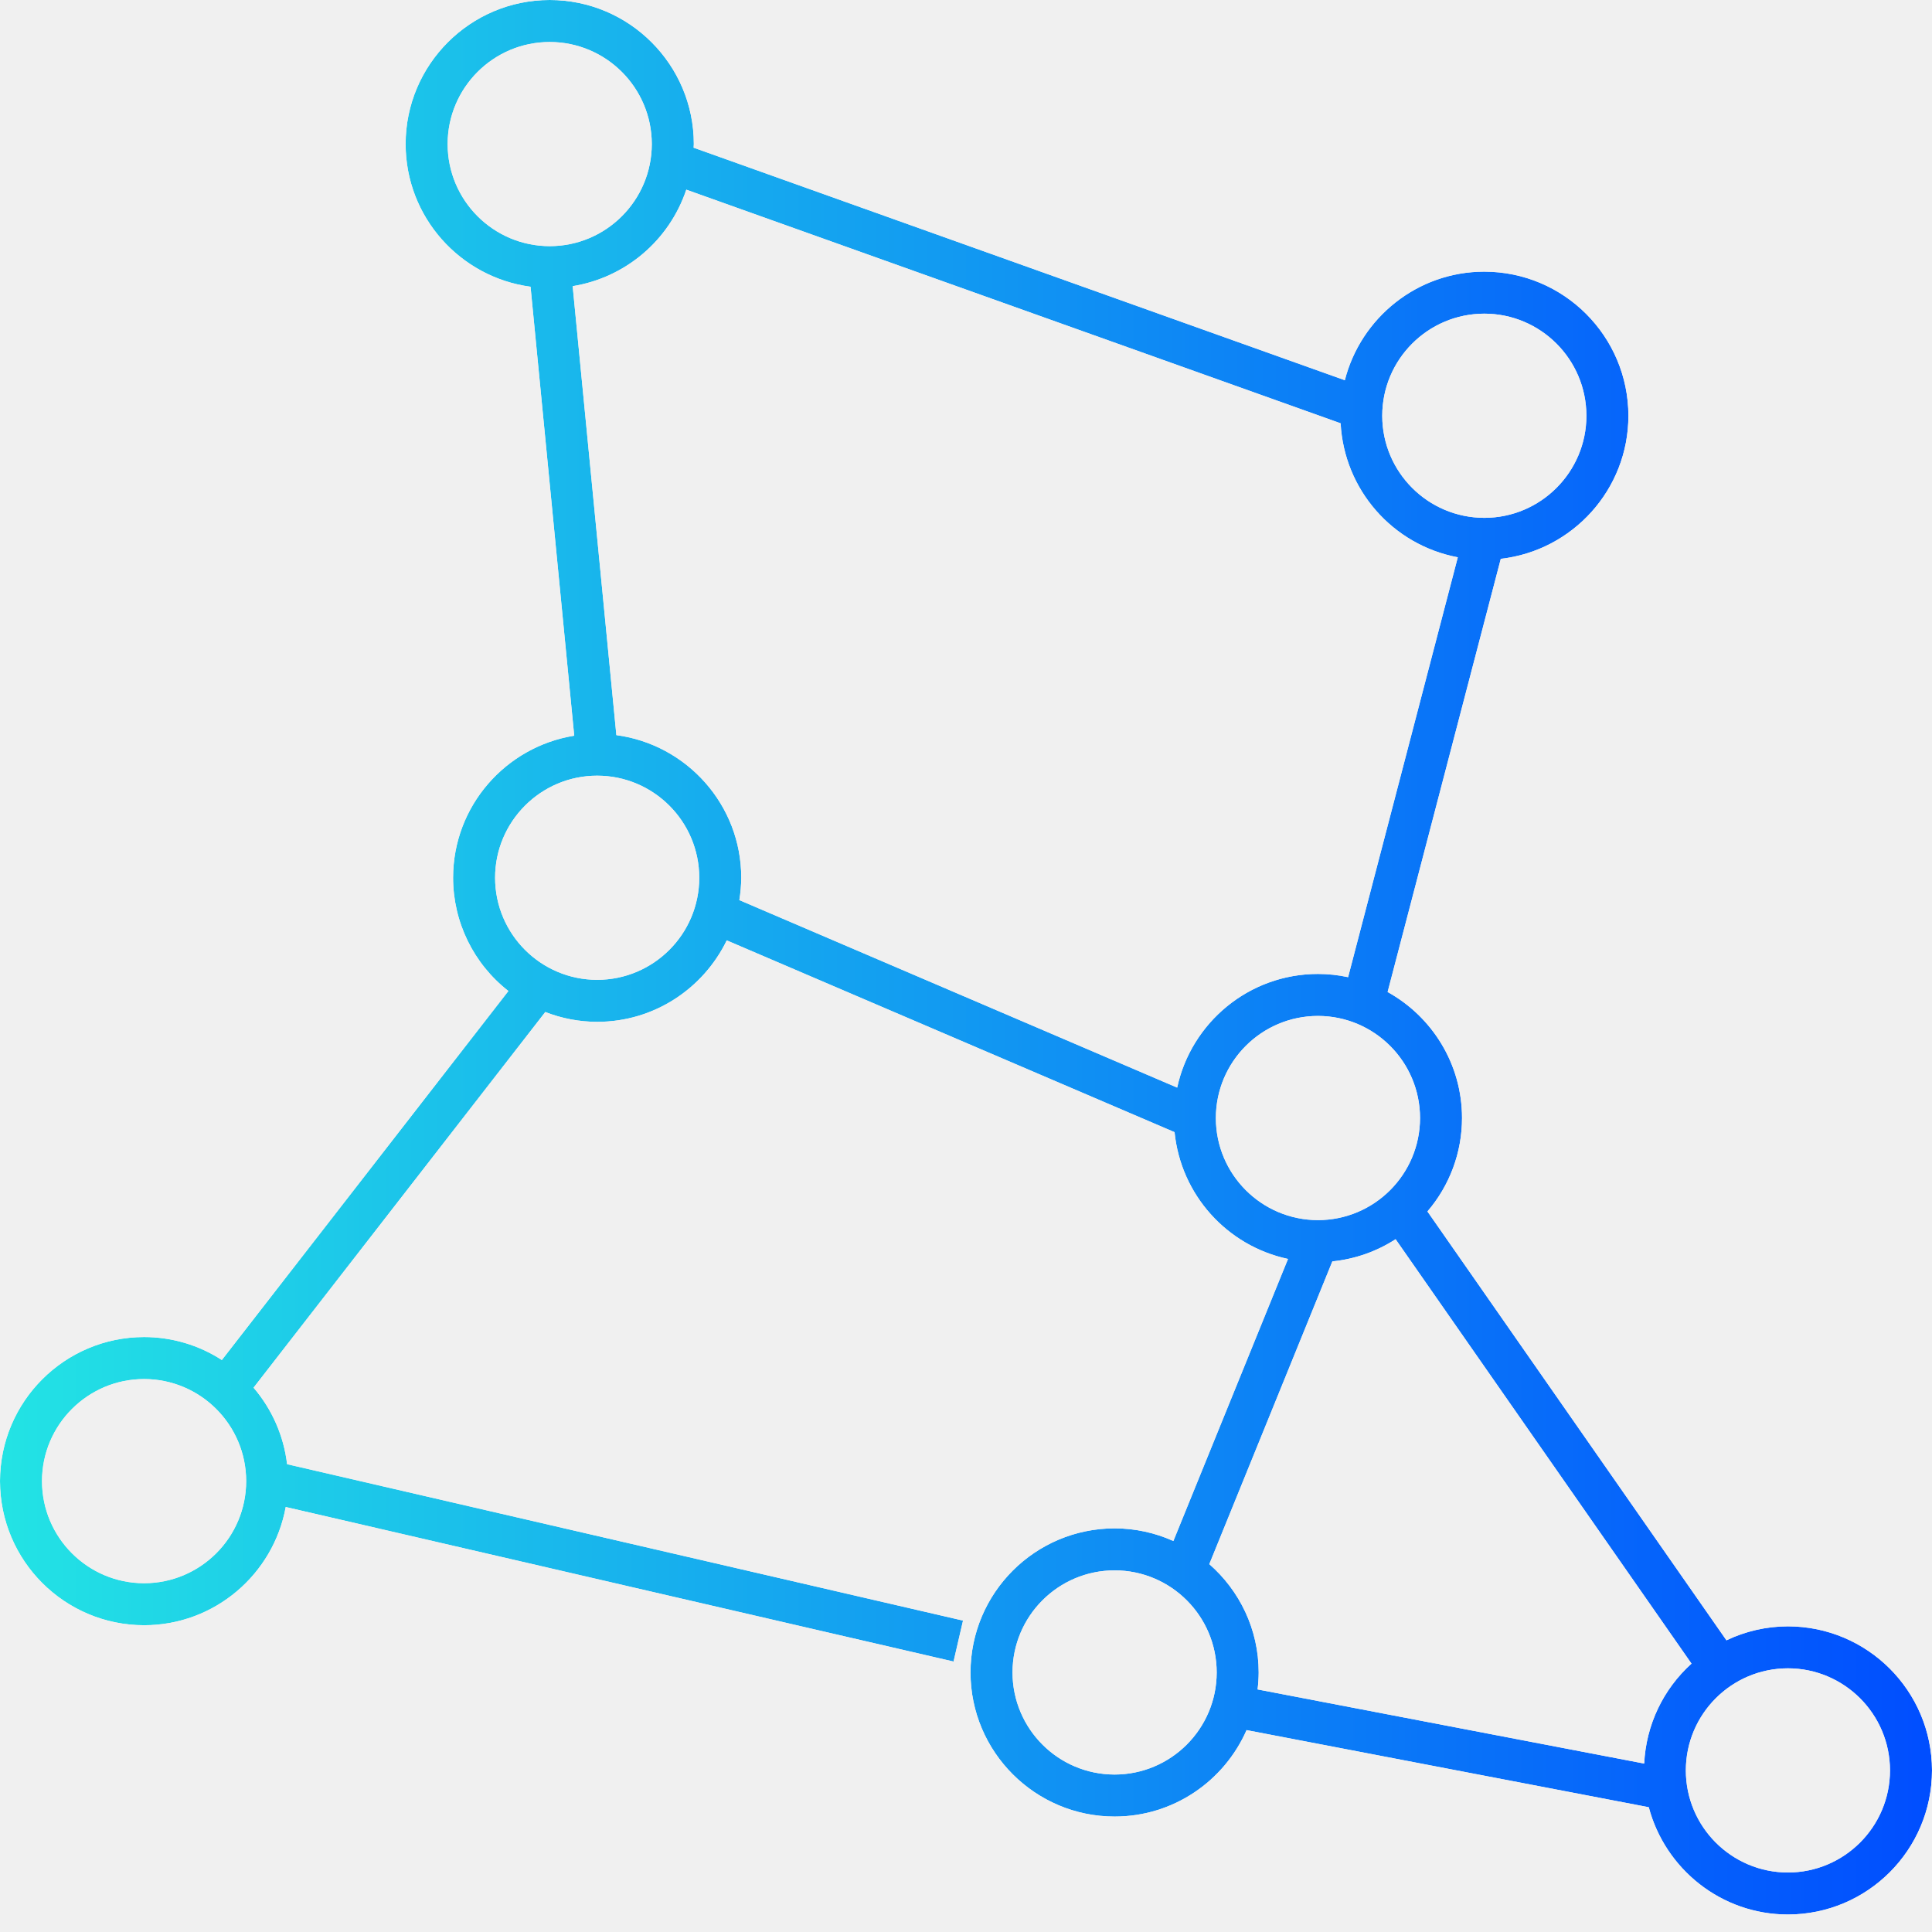
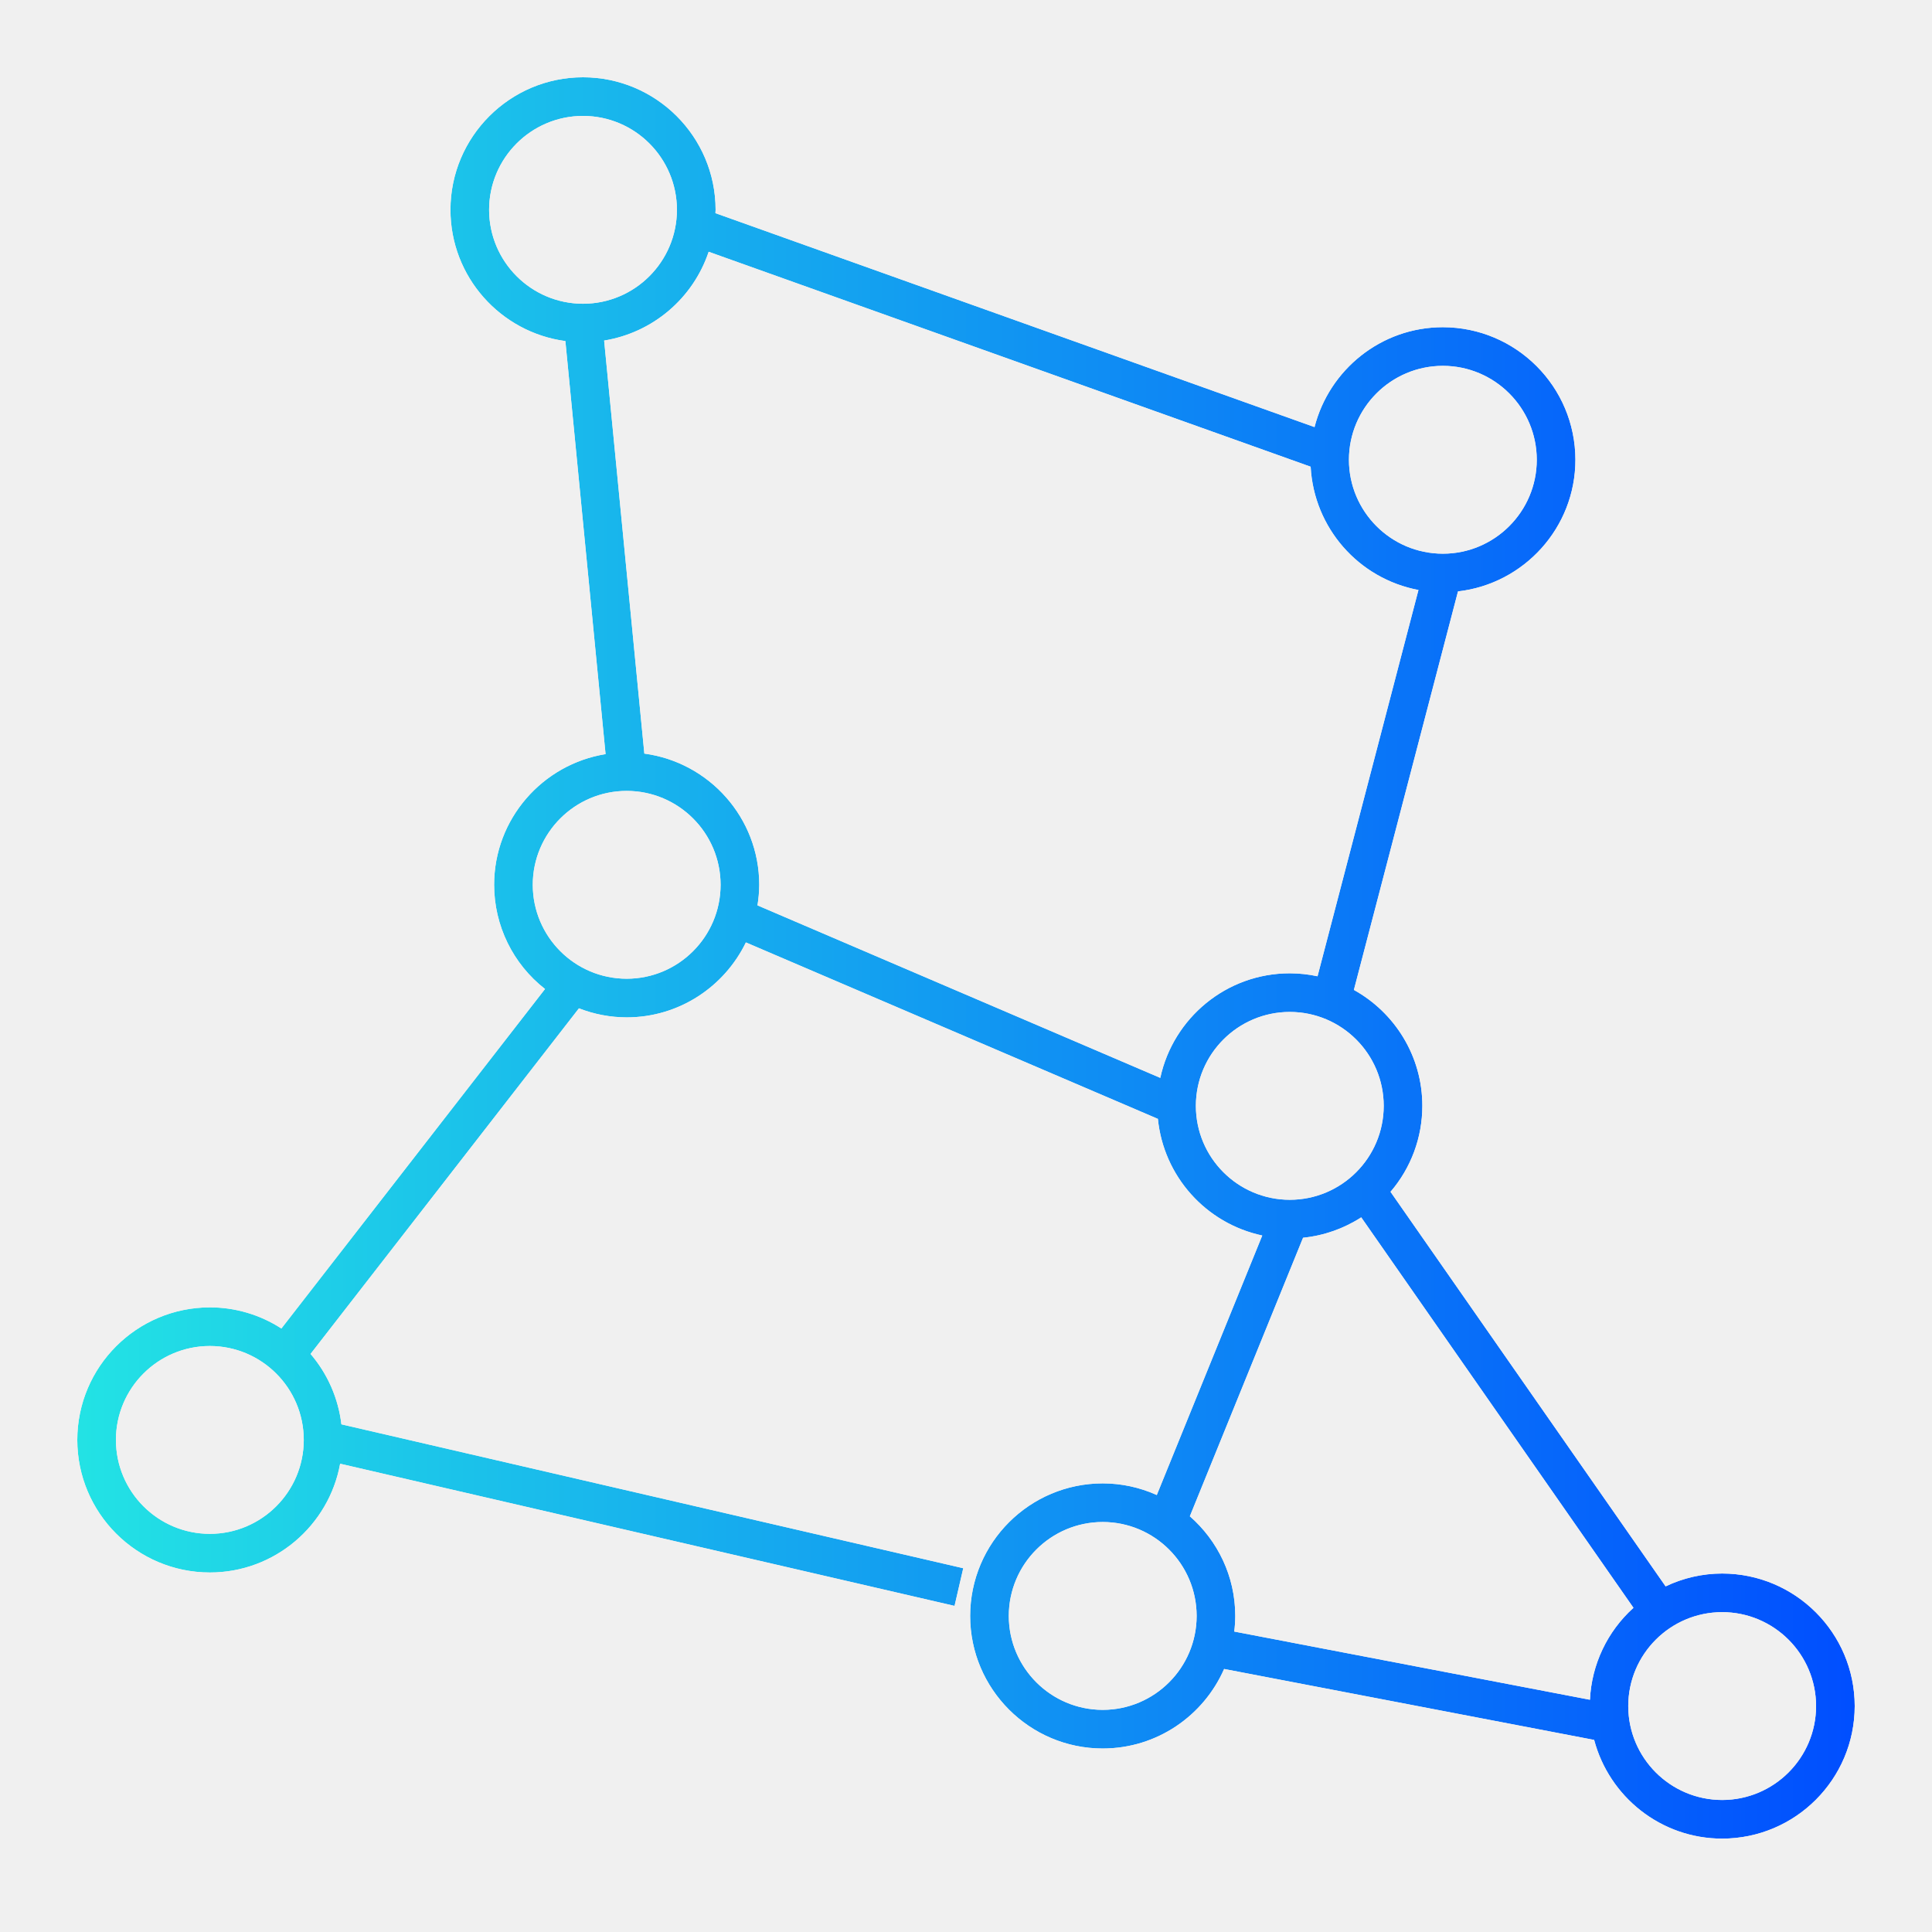
- <svg xmlns="http://www.w3.org/2000/svg" xmlns:xlink="http://www.w3.org/1999/xlink" width="92" height="92" viewBox="0 0 92 92">
+ <svg xmlns="http://www.w3.org/2000/svg" xmlns:xlink="http://www.w3.org/1999/xlink" width="100" height="100" viewBox="0 0 100 100">
  <defs>
    <path id="a" d="M26.177 0c-3.783 0-6.861 3.078-6.861 6.86 0 3.474 2.595 6.344 5.948 6.794l2.08 21.379c-3.264.526-5.768 3.355-5.768 6.765a6.845 6.845 0 0 0 2.634 5.393L10.564 64.763a6.81 6.81 0 0 0-3.702-1.094A6.87 6.87 0 0 0 0 70.53a6.87 6.87 0 0 0 6.862 6.862c3.362 0 6.161-2.434 6.744-5.63l31.801 7.359.451-1.95-32.187-7.448a6.835 6.835 0 0 0-1.597-3.643l13.892-17.889a6.811 6.811 0 0 0 2.471.468c2.714 0 5.057-1.588 6.17-3.879l21.325 9.133a6.876 6.876 0 0 0 5.402 6.037l-5.459 13.432a6.82 6.82 0 0 0-2.798-.603 6.87 6.87 0 0 0-6.862 6.862c0 3.782 3.078 6.861 6.862 6.861 2.807 0 5.221-1.696 6.283-4.116l19.153 3.672c.778 2.936 3.449 5.109 6.626 5.109A6.869 6.869 0 0 0 92 84.305a6.868 6.868 0 0 0-6.861-6.86 6.811 6.811 0 0 0-2.927.665L67.973 57.688a6.826 6.826 0 0 0 1.647-4.449c0-2.58-1.432-4.83-3.543-6.001l5.389-20.627c3.415-.392 6.077-3.296 6.077-6.813a6.87 6.87 0 0 0-6.861-6.862c-3.198 0-5.885 2.204-6.642 5.17L33.03 7.033c.001-.057.009-.114.009-.173 0-3.782-3.079-6.86-6.862-6.86zm-4.861 6.86c0-2.679 2.18-4.86 4.861-4.86a4.866 4.866 0 0 1 4.861 4.86 4.867 4.867 0 0 1-4.861 4.862 4.867 4.867 0 0 1-4.861-4.862zm13.891 36.002a6.9 6.9 0 0 0 .091-1.064c0-3.472-2.596-6.343-5.947-6.792L27.27 13.627a6.874 6.874 0 0 0 5.411-4.595l31.158 11.125a6.865 6.865 0 0 0 5.58 6.381l-5.224 19.994a6.857 6.857 0 0 0-1.435-.154c-3.287 0-6.037 2.323-6.704 5.413l-20.849-8.929zm30.614-23.064a4.867 4.867 0 0 1 4.861-4.862 4.867 4.867 0 0 1 4.861 4.862c0 2.68-2.18 4.861-4.861 4.861a4.866 4.866 0 0 1-4.861-4.861zm-42.245 22c0-2.68 2.18-4.861 4.861-4.861a4.866 4.866 0 0 1 4.861 4.861 4.866 4.866 0 0 1-4.861 4.861 4.866 4.866 0 0 1-4.861-4.861zm34.322 11.441a4.867 4.867 0 0 1 4.862-4.861 4.867 4.867 0 0 1 4.861 4.861 4.867 4.867 0 0 1-4.861 4.862 4.867 4.867 0 0 1-4.862-4.862zm1.987 27.21a6.74 6.74 0 0 0 .052-.808c0-2.057-.913-3.9-2.351-5.158l5.86-14.417a6.811 6.811 0 0 0 3.011-1.056l14.091 20.21a6.84 6.84 0 0 0-2.253 4.759l-18.41-3.53zM2 70.53c0-2.68 2.18-4.861 4.862-4.861a4.867 4.867 0 0 1 4.861 4.861 4.867 4.867 0 0 1-4.861 4.862A4.867 4.867 0 0 1 2 70.53zm46.215 9.111a4.867 4.867 0 0 1 4.862-4.862 4.867 4.867 0 0 1 4.861 4.862 4.867 4.867 0 0 1-4.861 4.861 4.867 4.867 0 0 1-4.862-4.861zm32.063 4.664a4.867 4.867 0 0 1 4.861-4.861A4.867 4.867 0 0 1 90 84.305a4.867 4.867 0 0 1-4.861 4.862 4.867 4.867 0 0 1-4.861-4.862z" />
    <linearGradient id="b" x1="0%" y1="50%" y2="50%">
      <stop offset="0%" stop-color="#23E4E4" />
      <stop offset="100%" stop-color="#004DFF" />
    </linearGradient>
  </defs>
-   <g fill="none" fill-rule="evenodd">
+   <g fill="none" fill-rule="evenodd" transform="translate(4 4)">
    <mask id="c" fill="#fff">
      <use xlink:href="#a" />
    </mask>
-     <path fill="url(#b)" d="M26.177 0c-3.783 0-6.861 3.078-6.861 6.86 0 3.474 2.595 6.344 5.948 6.794l2.08 21.379c-3.264.526-5.768 3.355-5.768 6.765a6.845 6.845 0 0 0 2.634 5.393L10.564 64.763a6.81 6.81 0 0 0-3.702-1.094A6.87 6.87 0 0 0 0 70.53a6.87 6.87 0 0 0 6.862 6.862c3.362 0 6.161-2.434 6.744-5.63l31.801 7.359.451-1.95-32.187-7.448a6.835 6.835 0 0 0-1.597-3.643l13.892-17.889a6.811 6.811 0 0 0 2.471.468c2.714 0 5.057-1.588 6.17-3.879l21.325 9.133a6.876 6.876 0 0 0 5.402 6.037l-5.459 13.432a6.82 6.82 0 0 0-2.798-.603 6.87 6.87 0 0 0-6.862 6.862c0 3.782 3.078 6.861 6.862 6.861 2.807 0 5.221-1.696 6.283-4.116l19.153 3.672c.778 2.936 3.449 5.109 6.626 5.109A6.869 6.869 0 0 0 92 84.305a6.868 6.868 0 0 0-6.861-6.86 6.811 6.811 0 0 0-2.927.665L67.973 57.688a6.826 6.826 0 0 0 1.647-4.449c0-2.58-1.432-4.83-3.543-6.001l5.389-20.627c3.415-.392 6.077-3.296 6.077-6.813a6.87 6.87 0 0 0-6.861-6.862c-3.198 0-5.885 2.204-6.642 5.17L33.03 7.033c.001-.057.009-.114.009-.173 0-3.782-3.079-6.86-6.862-6.86zm-4.861 6.86c0-2.679 2.18-4.86 4.861-4.86a4.866 4.866 0 0 1 4.861 4.86 4.867 4.867 0 0 1-4.861 4.862 4.867 4.867 0 0 1-4.861-4.862zm13.891 36.002a6.9 6.9 0 0 0 .091-1.064c0-3.472-2.596-6.343-5.947-6.792L27.27 13.627a6.874 6.874 0 0 0 5.411-4.595l31.158 11.125a6.865 6.865 0 0 0 5.58 6.381l-5.224 19.994a6.857 6.857 0 0 0-1.435-.154c-3.287 0-6.037 2.323-6.704 5.413l-20.849-8.929zm30.614-23.064a4.867 4.867 0 0 1 4.861-4.862 4.867 4.867 0 0 1 4.861 4.862c0 2.68-2.18 4.861-4.861 4.861a4.866 4.866 0 0 1-4.861-4.861zm-42.245 22c0-2.68 2.18-4.861 4.861-4.861a4.866 4.866 0 0 1 4.861 4.861 4.866 4.866 0 0 1-4.861 4.861 4.866 4.866 0 0 1-4.861-4.861zm34.322 11.441a4.867 4.867 0 0 1 4.862-4.861 4.867 4.867 0 0 1 4.861 4.861 4.867 4.867 0 0 1-4.861 4.862 4.867 4.867 0 0 1-4.862-4.862zm1.987 27.21a6.74 6.74 0 0 0 .052-.808c0-2.057-.913-3.9-2.351-5.158l5.86-14.417a6.811 6.811 0 0 0 3.011-1.056l14.091 20.21a6.84 6.84 0 0 0-2.253 4.759l-18.41-3.53zM2 70.53c0-2.68 2.18-4.861 4.862-4.861a4.867 4.867 0 0 1 4.861 4.861 4.867 4.867 0 0 1-4.861 4.862A4.867 4.867 0 0 1 2 70.53zm46.215 9.111a4.867 4.867 0 0 1 4.862-4.862 4.867 4.867 0 0 1 4.861 4.862 4.867 4.867 0 0 1-4.861 4.861 4.867 4.867 0 0 1-4.862-4.861zm32.063 4.664a4.867 4.867 0 0 1 4.861-4.861A4.867 4.867 0 0 1 90 84.305a4.867 4.867 0 0 1-4.861 4.862 4.867 4.867 0 0 1-4.861-4.862z" mask="url(#c)" />
+     <path fill="url(#b)" fill-rule="nonzero" d="M26.177 0c-3.783 0-6.861 3.078-6.861 6.86 0 3.474 2.595 6.344 5.948 6.794l2.08 21.379c-3.264.526-5.768 3.355-5.768 6.765a6.845 6.845 0 0 0 2.634 5.393L10.564 64.763a6.81 6.81 0 0 0-3.702-1.094A6.87 6.87 0 0 0 0 70.53a6.87 6.87 0 0 0 6.862 6.862c3.362 0 6.161-2.434 6.744-5.63l31.801 7.359.451-1.95-32.187-7.448a6.835 6.835 0 0 0-1.597-3.643l13.892-17.889a6.811 6.811 0 0 0 2.471.468c2.714 0 5.057-1.588 6.17-3.879l21.325 9.133a6.876 6.876 0 0 0 5.402 6.037l-5.459 13.432a6.82 6.82 0 0 0-2.798-.603 6.87 6.87 0 0 0-6.862 6.862c0 3.782 3.078 6.861 6.862 6.861 2.807 0 5.221-1.696 6.283-4.116l19.153 3.672c.778 2.936 3.449 5.109 6.626 5.109A6.869 6.869 0 0 0 92 84.305a6.868 6.868 0 0 0-6.861-6.86 6.811 6.811 0 0 0-2.927.665L67.973 57.688a6.826 6.826 0 0 0 1.647-4.449c0-2.58-1.432-4.83-3.543-6.001l5.389-20.627c3.415-.392 6.077-3.296 6.077-6.813a6.87 6.87 0 0 0-6.861-6.862c-3.198 0-5.885 2.204-6.642 5.17L33.03 7.033c.001-.057.009-.114.009-.173 0-3.782-3.079-6.86-6.862-6.86zm-4.861 6.86c0-2.679 2.18-4.86 4.861-4.86a4.866 4.866 0 0 1 4.861 4.86 4.867 4.867 0 0 1-4.861 4.862 4.867 4.867 0 0 1-4.861-4.862zm13.891 36.002a6.9 6.9 0 0 0 .091-1.064c0-3.472-2.596-6.343-5.947-6.792L27.27 13.627a6.874 6.874 0 0 0 5.411-4.595l31.158 11.125a6.865 6.865 0 0 0 5.58 6.381l-5.224 19.994a6.857 6.857 0 0 0-1.435-.154c-3.287 0-6.037 2.323-6.704 5.413l-20.849-8.929zm30.614-23.064a4.867 4.867 0 0 1 4.861-4.862 4.867 4.867 0 0 1 4.861 4.862c0 2.68-2.18 4.861-4.861 4.861a4.866 4.866 0 0 1-4.861-4.861zm-42.245 22c0-2.68 2.18-4.861 4.861-4.861a4.866 4.866 0 0 1 4.861 4.861 4.866 4.866 0 0 1-4.861 4.861 4.866 4.866 0 0 1-4.861-4.861zm34.322 11.441a4.867 4.867 0 0 1 4.862-4.861 4.867 4.867 0 0 1 4.861 4.861 4.867 4.867 0 0 1-4.861 4.862 4.867 4.867 0 0 1-4.862-4.862zm1.987 27.21a6.74 6.74 0 0 0 .052-.808c0-2.057-.913-3.9-2.351-5.158l5.86-14.417a6.811 6.811 0 0 0 3.011-1.056l14.091 20.21a6.84 6.84 0 0 0-2.253 4.759l-18.41-3.53zM2 70.53c0-2.68 2.18-4.861 4.862-4.861a4.867 4.867 0 0 1 4.861 4.861 4.867 4.867 0 0 1-4.861 4.862A4.867 4.867 0 0 1 2 70.53zm46.215 9.111a4.867 4.867 0 0 1 4.862-4.862 4.867 4.867 0 0 1 4.861 4.862 4.867 4.867 0 0 1-4.861 4.861 4.867 4.867 0 0 1-4.862-4.861zm32.063 4.664a4.867 4.867 0 0 1 4.861-4.861A4.867 4.867 0 0 1 90 84.305a4.867 4.867 0 0 1-4.861 4.862 4.867 4.867 0 0 1-4.861-4.862z" mask="url(#c)" />
  </g>
</svg>
